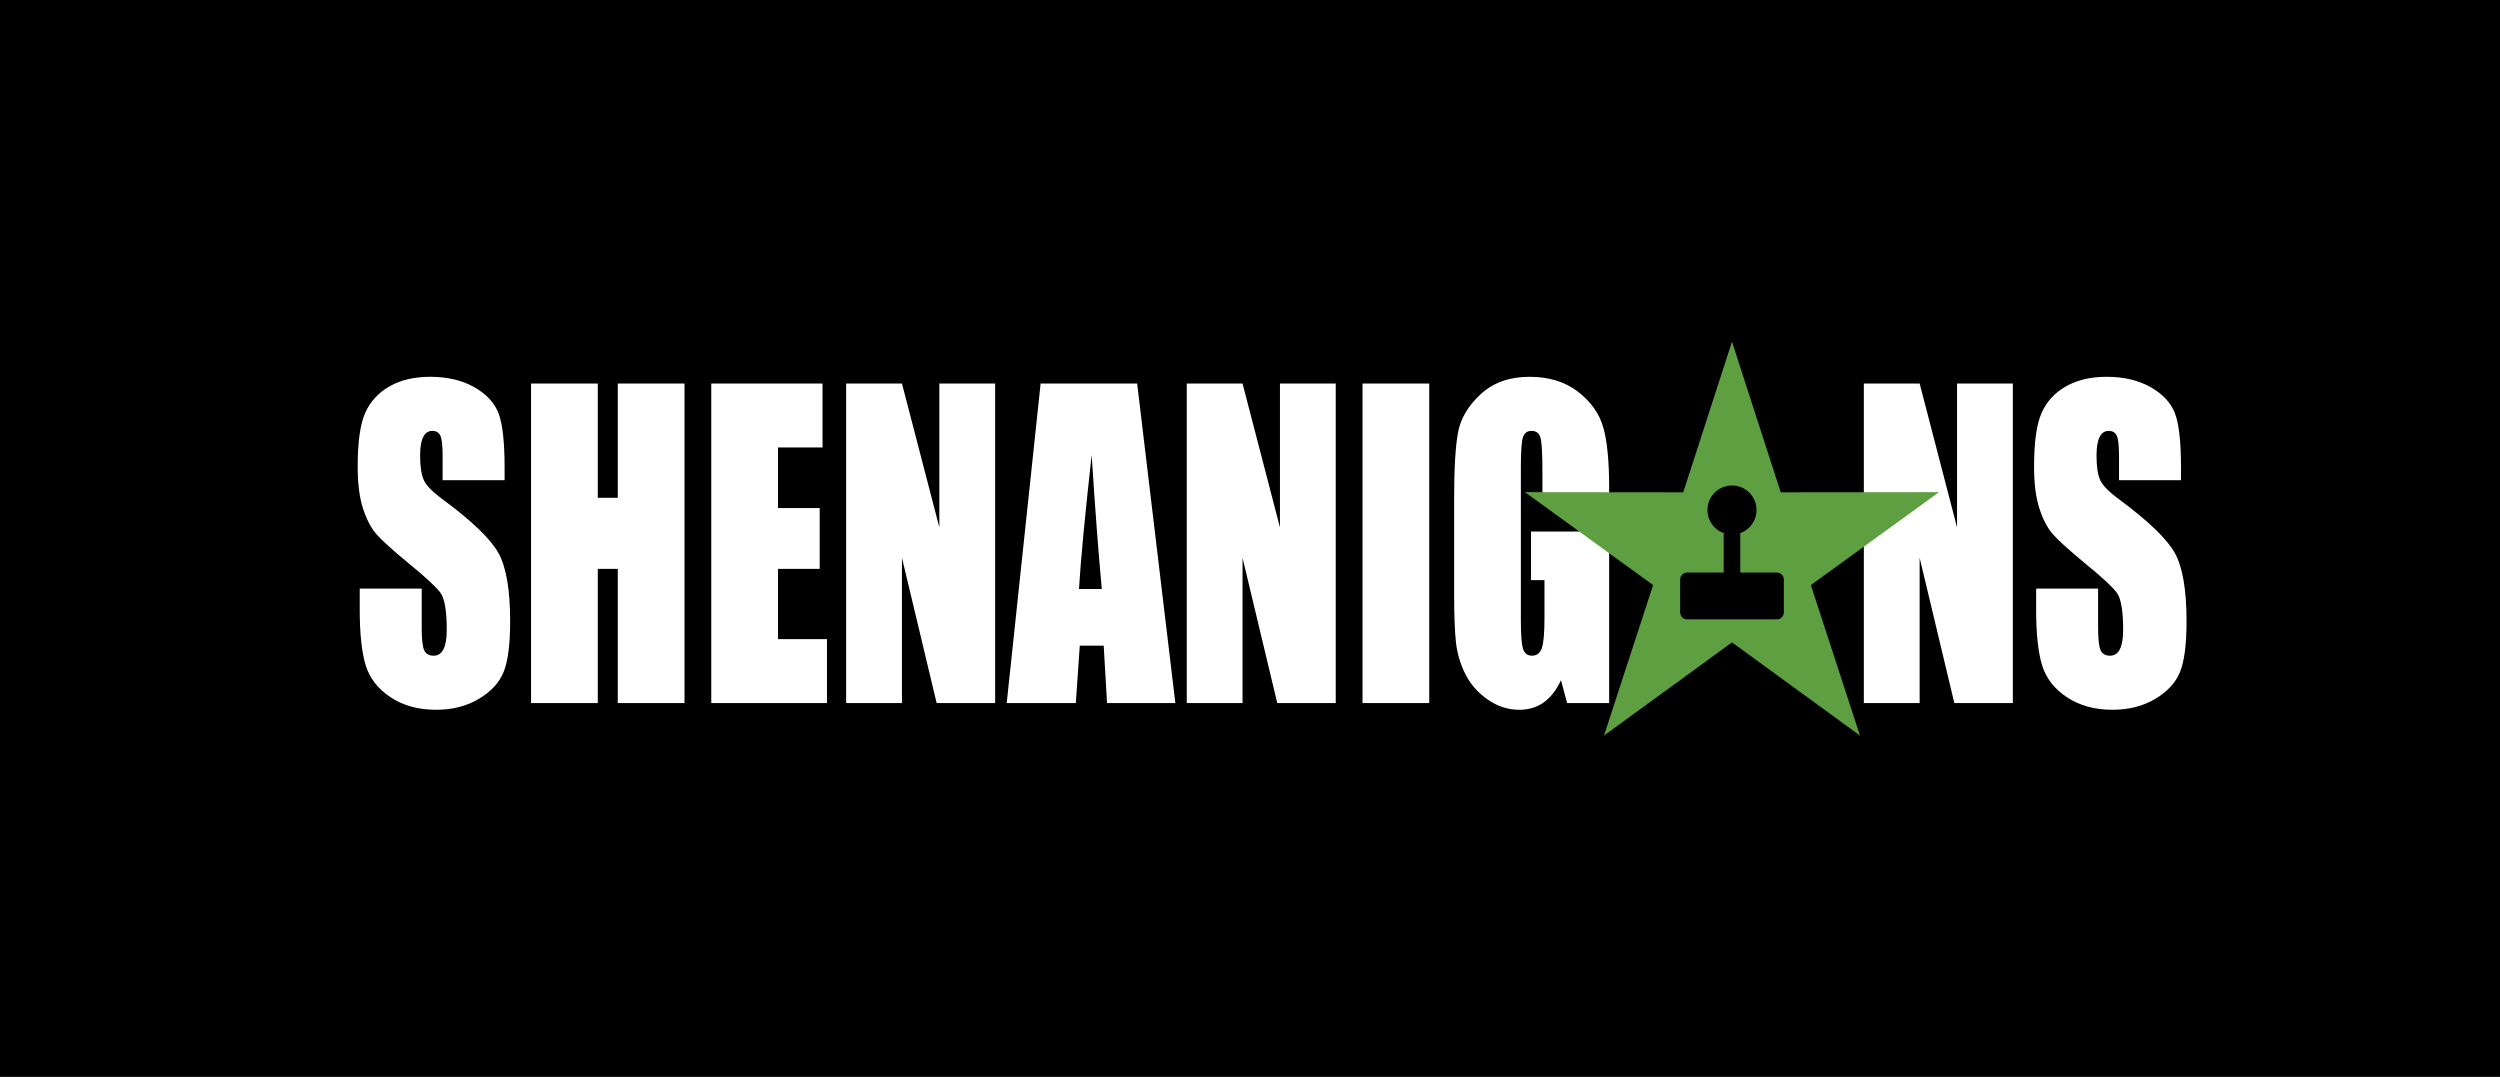
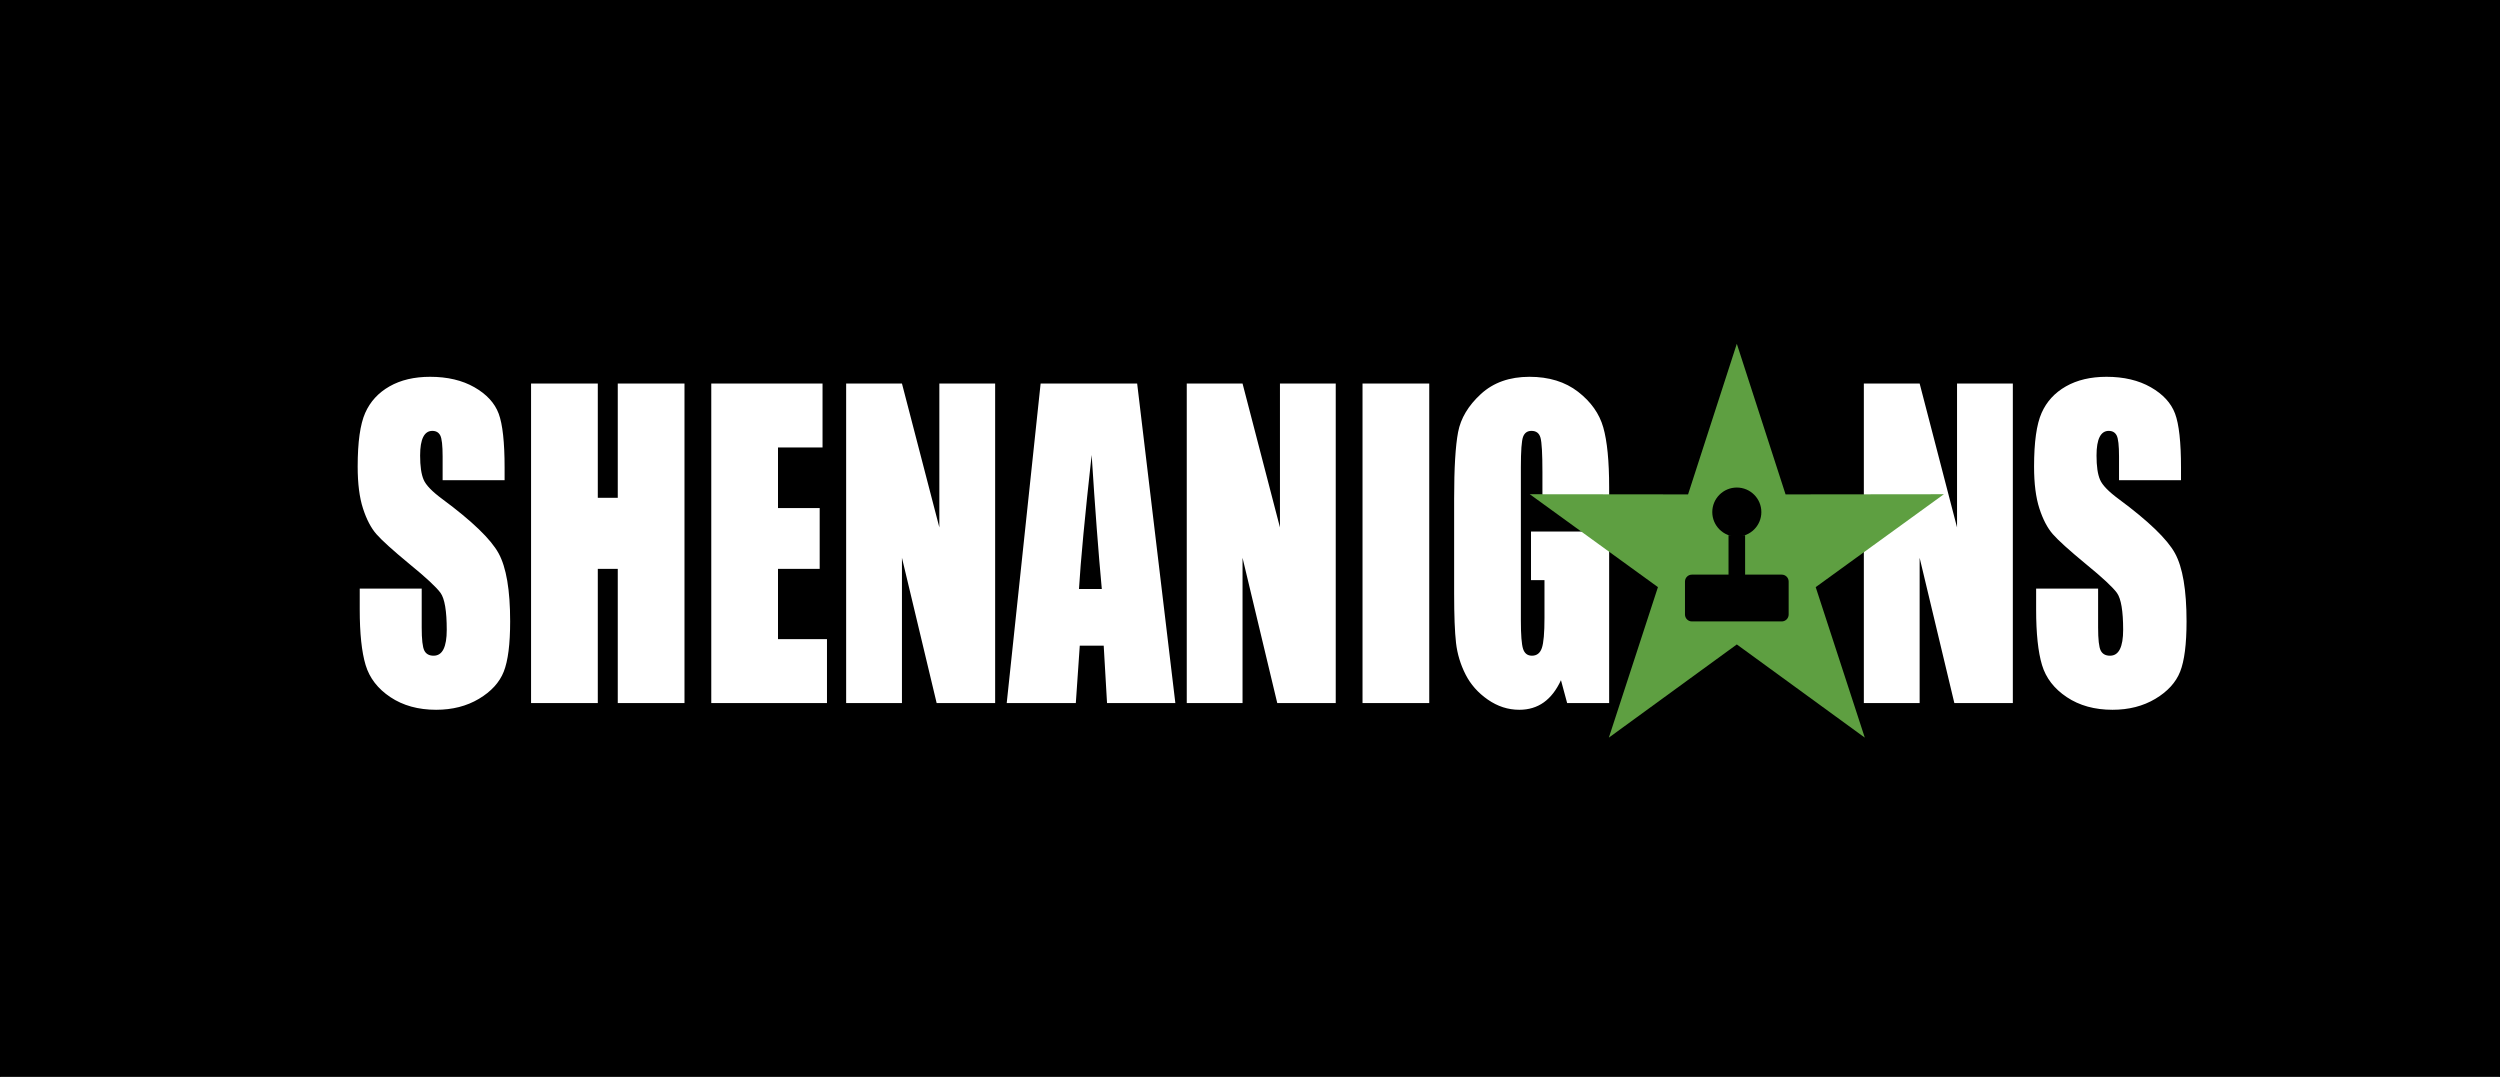
<svg xmlns="http://www.w3.org/2000/svg" viewBox="-2005.829 -299.374 3617.001 1557.67">
  <rect x="-2005.829" y="-299.374" width="3617.001" height="1557.67" style="stroke: rgb(0, 0, 0);" />
  <path d="M 301.99 502.158 L 296.835 502.158 L 296.835 500.576 Q 296.835 499.468 296.638 499.165 Q 296.44 498.862 295.978 498.862 Q 295.477 498.862 295.22 499.271 Q 294.963 499.679 294.963 500.51 Q 294.963 501.578 295.253 502.118 Q 295.53 502.659 296.822 503.423 Q 300.527 505.625 301.489 507.036 Q 302.452 508.446 302.452 511.584 Q 302.452 513.865 301.918 514.946 Q 301.384 516.027 299.854 516.759 Q 298.325 517.49 296.295 517.49 Q 294.067 517.49 292.491 516.646 Q 290.916 515.803 290.428 514.498 Q 289.94 513.192 289.94 510.793 L 289.94 509.396 L 295.095 509.396 L 295.095 511.993 Q 295.095 513.192 295.313 513.535 Q 295.53 513.878 296.084 513.878 Q 296.638 513.878 296.908 513.443 Q 297.178 513.008 297.178 512.151 Q 297.178 510.266 296.664 509.686 Q 296.137 509.105 294.067 507.748 Q 291.997 506.376 291.325 505.757 Q 290.652 505.137 290.211 504.043 Q 289.769 502.949 289.769 501.248 Q 289.769 498.796 290.395 497.662 Q 291.021 496.528 292.419 495.889 Q 293.816 495.25 295.794 495.25 Q 297.956 495.25 299.479 495.948 Q 301.001 496.647 301.496 497.708 Q 301.99 498.77 301.99 501.314 Z M 316.953 495.698 L 316.953 517.042 L 311.403 517.042 L 311.403 508.077 L 309.742 508.077 L 309.742 517.042 L 304.191 517.042 L 304.191 495.698 L 309.742 495.698 L 309.742 503.331 L 311.403 503.331 L 311.403 495.698 Z M 319.181 495.698 L 328.436 495.698 L 328.436 499.969 L 324.731 499.969 L 324.731 504.017 L 328.198 504.017 L 328.198 508.077 L 324.731 508.077 L 324.731 512.771 L 328.805 512.771 L 328.805 517.042 L 319.181 517.042 Z M 342.793 495.698 L 342.793 517.042 L 337.928 517.042 L 335.041 507.339 L 335.041 517.042 L 330.4 517.042 L 330.4 495.698 L 335.041 495.698 L 338.152 505.309 L 338.152 495.698 Z M 354.605 495.698 L 357.782 517.042 L 352.1 517.042 L 351.823 513.206 L 349.832 513.206 L 349.503 517.042 L 343.755 517.042 L 346.576 495.698 Z M 351.665 509.422 Q 351.243 505.796 350.821 500.47 Q 349.977 506.587 349.766 509.422 Z M 371.123 495.698 L 371.123 517.042 L 366.259 517.042 L 363.371 507.339 L 363.371 517.042 L 358.731 517.042 L 358.731 495.698 L 363.371 495.698 L 366.483 505.309 L 366.483 495.698 Z M 378.901 495.698 L 378.901 517.042 L 373.351 517.042 L 373.351 495.698 Z M 393.865 503.555 L 388.315 503.555 L 388.315 501.617 Q 388.315 499.785 388.156 499.323 Q 387.998 498.862 387.405 498.862 Q 386.891 498.862 386.706 499.257 Q 386.522 499.653 386.522 501.288 L 386.522 511.531 Q 386.522 512.968 386.706 513.423 Q 386.891 513.878 387.444 513.878 Q 388.051 513.878 388.268 513.364 Q 388.486 512.85 388.486 511.36 L 388.486 508.829 L 387.365 508.829 L 387.365 505.585 L 393.865 505.585 L 393.865 517.042 L 390.371 517.042 L 389.857 515.513 Q 389.29 516.501 388.427 516.996 Q 387.563 517.49 386.39 517.49 Q 384.992 517.49 383.773 516.811 Q 382.553 516.132 381.92 515.13 Q 381.288 514.128 381.129 513.028 Q 380.971 511.927 380.971 509.725 L 380.971 503.384 Q 380.971 500.325 381.301 498.941 Q 381.63 497.557 383.193 496.403 Q 384.755 495.25 387.233 495.25 Q 389.672 495.25 391.281 496.251 Q 392.889 497.253 393.377 498.631 Q 393.865 500.009 393.865 502.632 Z M 427.443 495.698 L 427.443 517.042 L 422.578 517.042 L 419.691 507.339 L 419.691 517.042 L 415.05 517.042 L 415.05 495.698 L 419.691 495.698 L 422.802 505.309 L 422.802 495.698 Z M 441.431 502.158 L 436.276 502.158 L 436.276 500.576 Q 436.276 499.468 436.078 499.165 Q 435.88 498.862 435.419 498.862 Q 434.918 498.862 434.661 499.271 Q 434.404 499.679 434.404 500.51 Q 434.404 501.578 434.694 502.118 Q 434.971 502.659 436.263 503.423 Q 439.967 505.625 440.93 507.036 Q 441.892 508.446 441.892 511.584 Q 441.892 513.865 441.358 514.946 Q 440.824 516.027 439.295 516.759 Q 437.766 517.49 435.735 517.49 Q 433.507 517.49 431.932 516.646 Q 430.356 515.803 429.869 514.498 Q 429.381 513.192 429.381 510.793 L 429.381 509.396 L 434.536 509.396 L 434.536 511.993 Q 434.536 513.192 434.753 513.535 Q 434.971 513.878 435.524 513.878 Q 436.078 513.878 436.348 513.443 Q 436.619 513.008 436.619 512.151 Q 436.619 510.266 436.104 509.686 Q 435.577 509.105 433.507 507.748 Q 431.437 506.376 430.765 505.757 Q 430.093 505.137 429.651 504.043 Q 429.209 502.949 429.209 501.248 Q 429.209 498.796 429.836 497.662 Q 430.462 496.528 431.859 495.889 Q 433.257 495.25 435.234 495.25 Q 437.396 495.25 438.919 495.948 Q 440.442 496.647 440.936 497.708 Q 441.431 498.77 441.431 501.314 Z" transform="matrix(17.3939, 0, 0, 21.66182, -6528.56, -10482.237)" style="fill: rgb(255, 255, 255); white-space: pre;" />
-   <path style="fill:#5e9f41" id="star" d="M 500,195 570.534,412.918 799.583,412.66 614.127,547.082 685.152,764.84 500,630 314.848,764.84 385.873,547.082 200.417,412.66 l 229.049,0.258 z" />
-   <circle style="fill:#000000" id="joystick_ball" cx="500" cy="438.5" r="35.5" />
-   <rect style="fill:#000000" id="joystick_stick" width="24" height="58" x="488" y="472" />
-   <rect style="fill:#000000" id="joystick_base" width="150" height="67.711" x="425" y="529" rx="10" />
+   <path style="fill:#5e9f41" id="star" d="M 507 198 L 577.534 415.918 L 806.583 415.66 L 621.127 550.082 L 692.152 767.84 L 507 633 L 321.848 767.84 L 392.873 550.082 L 207.417 415.66 L 436.466 415.918 L 507 198 Z" />
+   <circle style="fill:#000000" id="joystick_ball" cx="507" cy="441.5" r="35.5" />
+   <rect style="fill:#000000" id="joystick_stick" width="24" height="58" x="495" y="475" />
+   <rect style="fill:#000000" id="joystick_base" width="150" height="67.711" x="432" y="532" rx="10" />
</svg>
